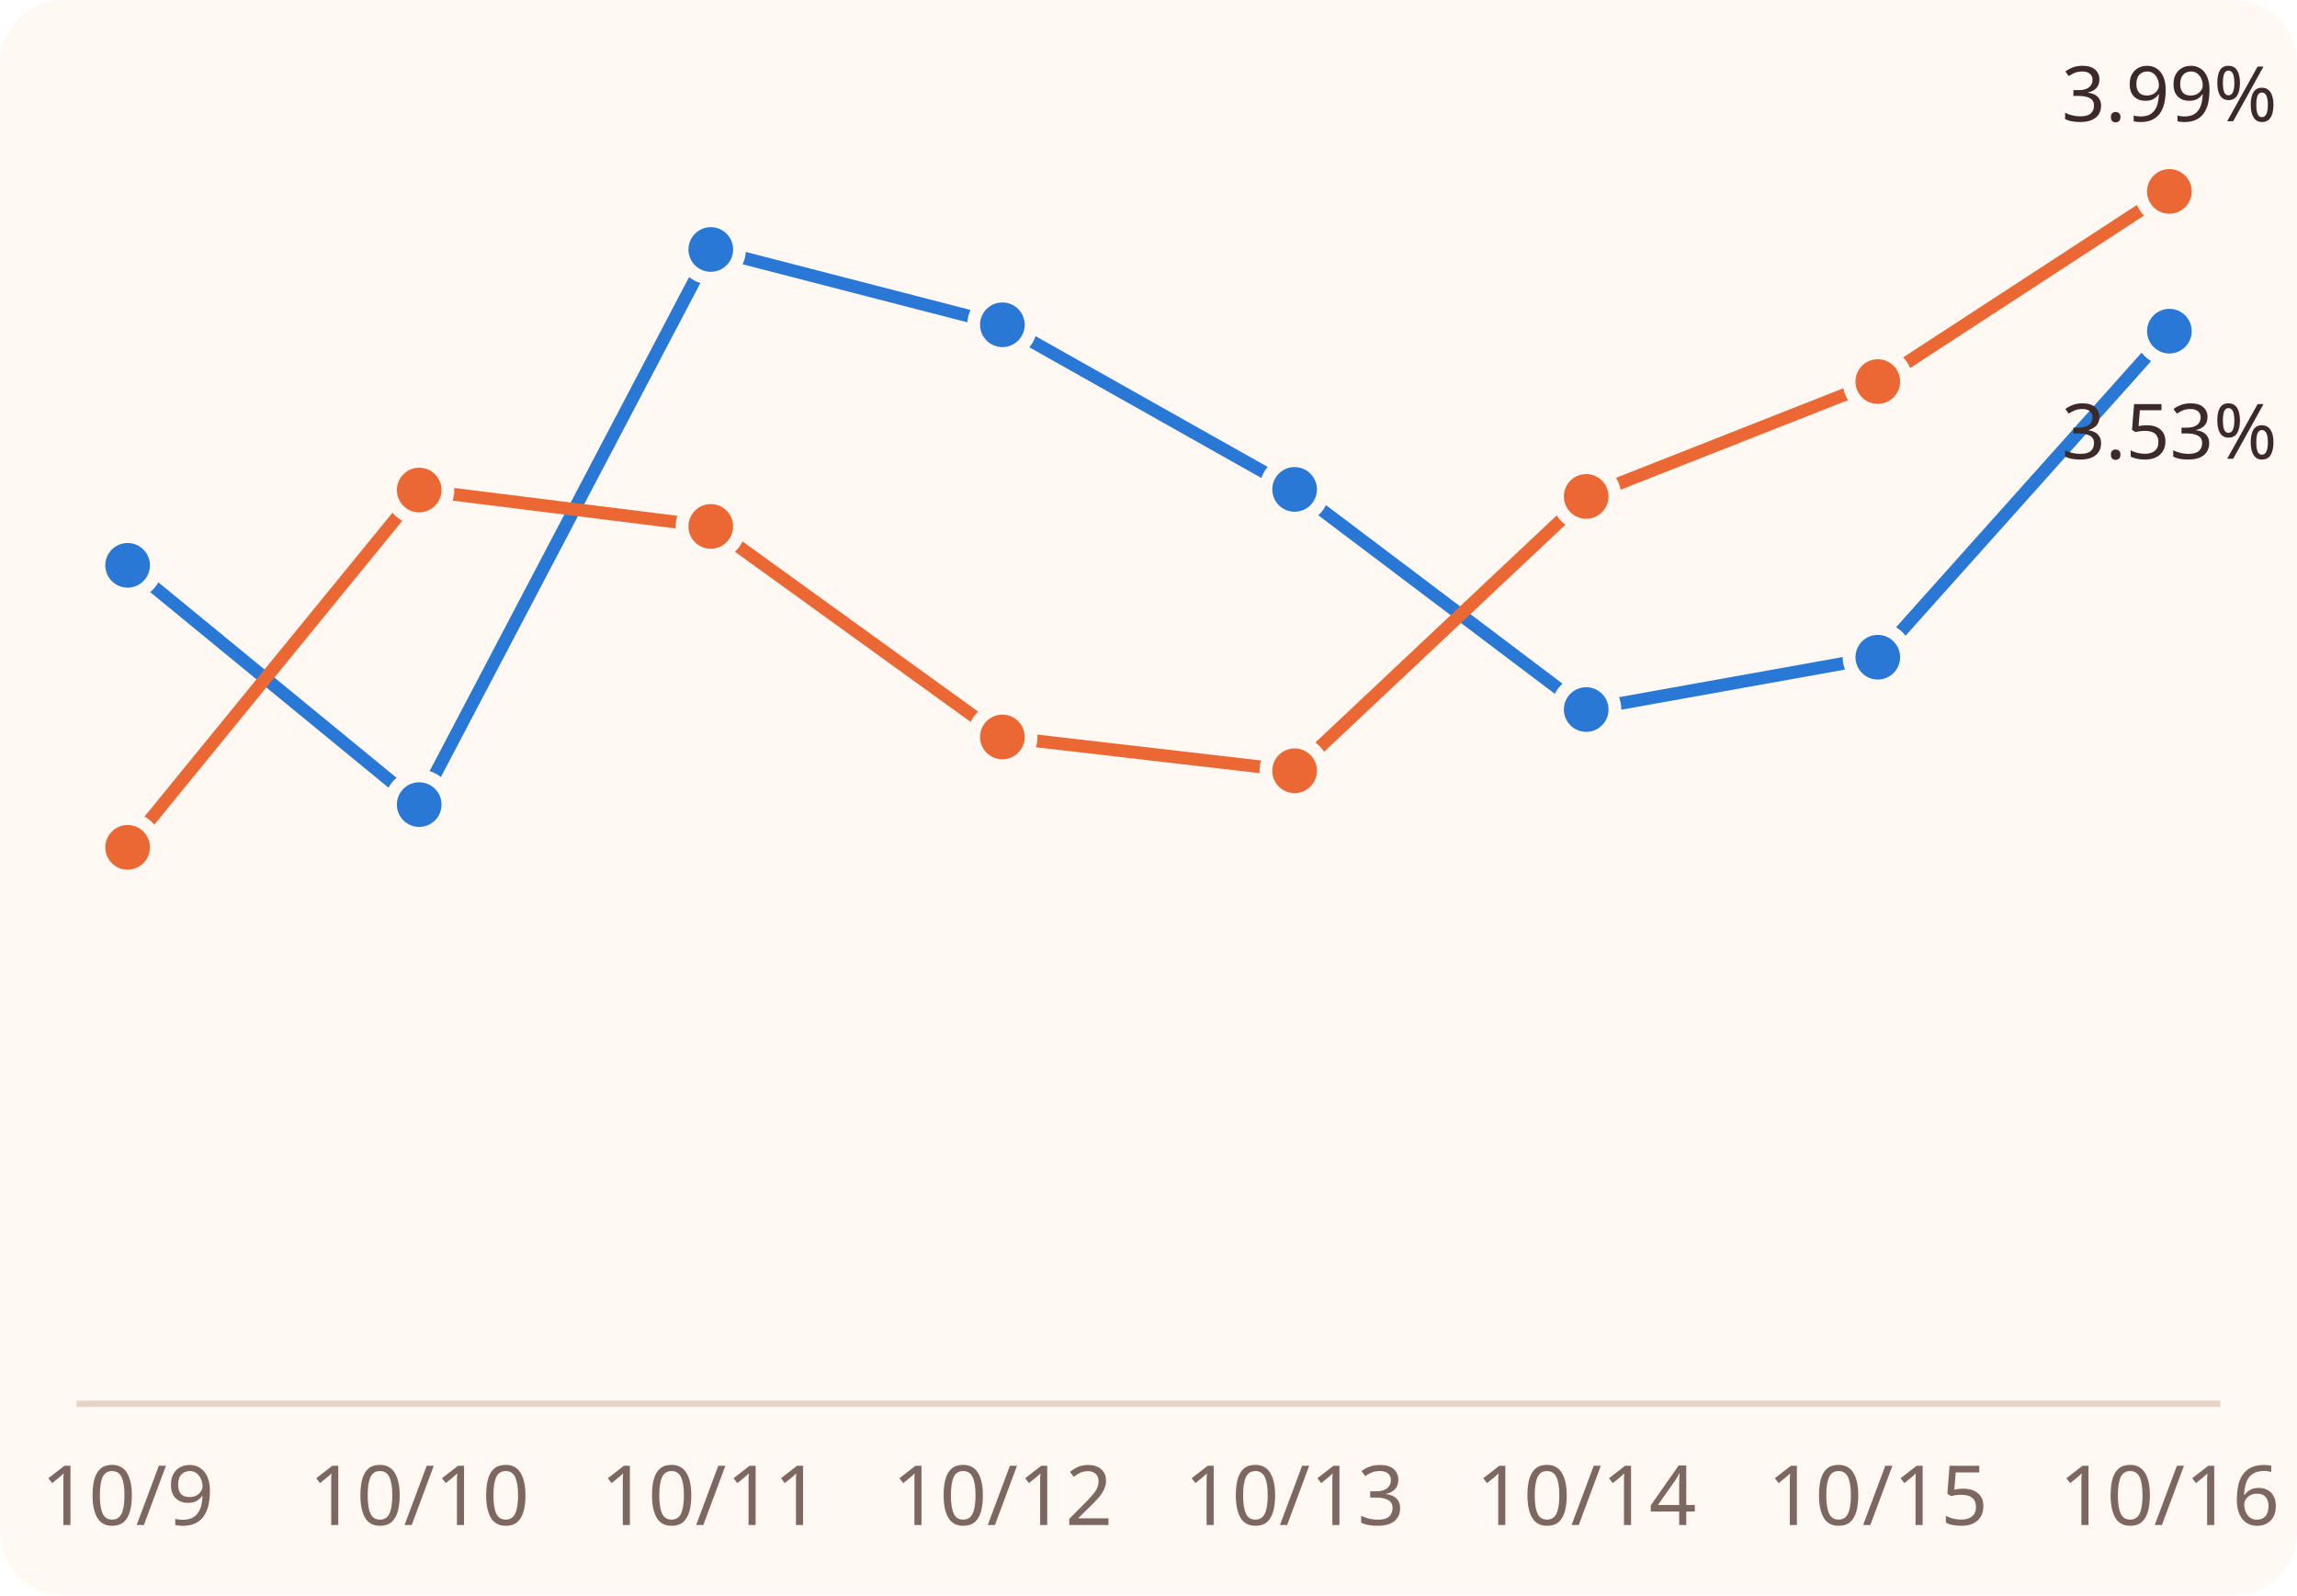
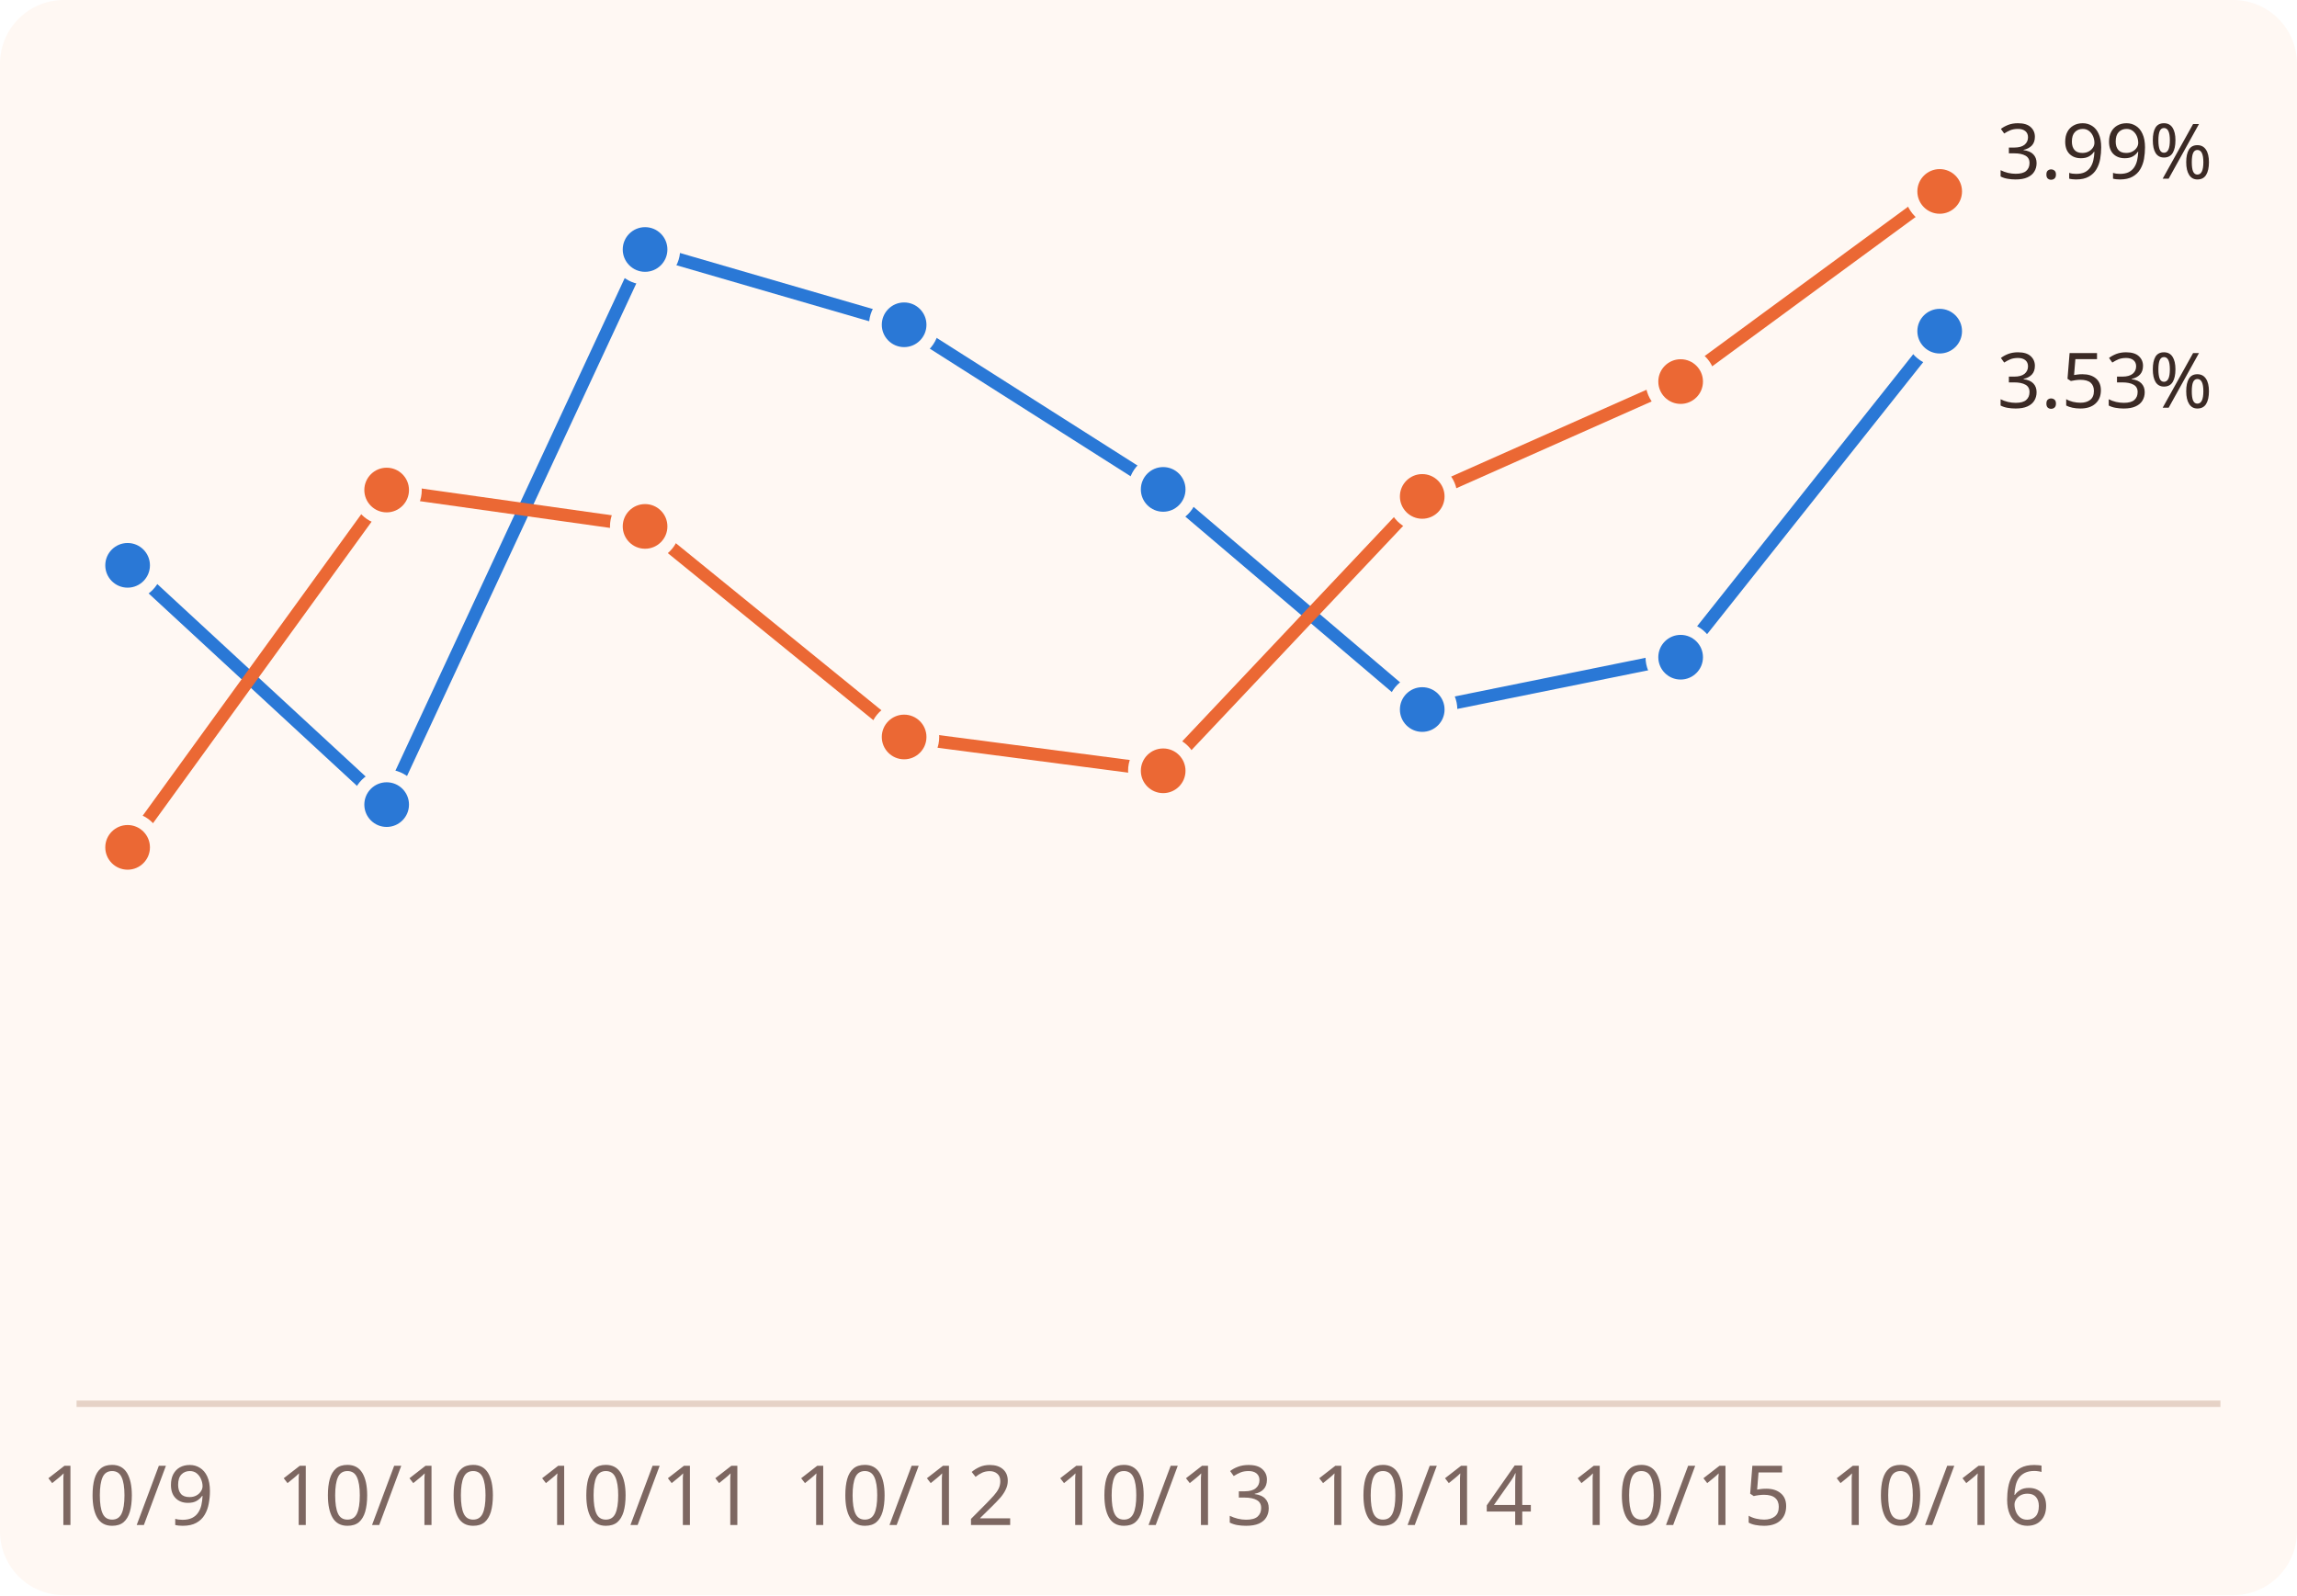
<svg xmlns="http://www.w3.org/2000/svg" class="vz" viewBox="0 0 360 250" role="img">
  <style>
.vz text{font-family:"Noto Sans KR","Apple SD Gothic Neo",sans-serif}
.vz-t{fill:#3B2A25}.vz-s{fill:#7D6761}.vz-g{stroke:#E6D2C6}
.vz-a{fill:#2a78d6}.vz-b{fill:#eb6834}.vz-la{stroke:#2a78d6}.vz-lb{stroke:#eb6834}.vz-ring{stroke:#FFF8F3}
</style>
  <rect width="100%" height="100%" rx="10" fill="#FFF8F3" />
  <line class="vz-g" x1="12" x2="348" y1="220" y2="220" />
  <text class="vz-s" x="20.0" y="239.0" text-anchor="middle" font-size="13">10/9</text>
-   <text class="vz-s" x="65.7" y="239.0" text-anchor="middle" font-size="13">10/10</text>
-   <text class="vz-s" x="111.4" y="239.0" text-anchor="middle" font-size="13">10/11</text>
-   <text class="vz-s" x="157.1" y="239.0" text-anchor="middle" font-size="13">10/12</text>
-   <text class="vz-s" x="202.9" y="239.0" text-anchor="middle" font-size="13">10/13</text>
-   <text class="vz-s" x="248.6" y="239.0" text-anchor="middle" font-size="13">10/14</text>
-   <text class="vz-s" x="294.3" y="239.0" text-anchor="middle" font-size="13">10/15</text>
-   <text class="vz-s" x="340.0" y="239.0" text-anchor="middle" font-size="13">10/16</text>
-   <path class="vz-la" d="M20.0,88.6 L65.7,126.1 L111.4,39.1 L157.1,50.9 L202.9,76.7 L248.6,111.2 L294.3,103.0 L340.0,51.9" fill="none" stroke-width="2" stroke-linejoin="round" />
+   <text class="vz-s" x="60.6" y="239.0" text-anchor="middle" font-size="13">10/10</text>
+   <text class="vz-s" x="101.1" y="239.0" text-anchor="middle" font-size="13">10/11</text>
+   <text class="vz-s" x="141.7" y="239.0" text-anchor="middle" font-size="13">10/12</text>
+   <text class="vz-s" x="182.3" y="239.0" text-anchor="middle" font-size="13">10/13</text>
+   <text class="vz-s" x="222.9" y="239.0" text-anchor="middle" font-size="13">10/14</text>
+   <text class="vz-s" x="263.4" y="239.0" text-anchor="middle" font-size="13">10/15</text>
+   <text class="vz-s" x="304.0" y="239.0" text-anchor="middle" font-size="13">10/16</text>
+   <path class="vz-la" d="M20.0,88.6 L60.6,126.1 L101.1,39.1 L141.7,50.9 L182.3,76.7 L222.9,111.2 L263.4,103.0 L304.0,51.9" fill="none" stroke-width="2" stroke-linejoin="round" />
  <circle class="vz-a vz-ring" cx="20.0" cy="88.6" r="4.5" stroke-width="2" />
-   <circle class="vz-a vz-ring" cx="65.7" cy="126.1" r="4.5" stroke-width="2" />
-   <circle class="vz-a vz-ring" cx="111.4" cy="39.1" r="4.5" stroke-width="2" />
-   <circle class="vz-a vz-ring" cx="157.1" cy="50.9" r="4.5" stroke-width="2" />
-   <circle class="vz-a vz-ring" cx="202.9" cy="76.7" r="4.5" stroke-width="2" />
-   <circle class="vz-a vz-ring" cx="248.6" cy="111.2" r="4.5" stroke-width="2" />
-   <circle class="vz-a vz-ring" cx="294.3" cy="103.0" r="4.5" stroke-width="2" />
-   <circle class="vz-a vz-ring" cx="340.0" cy="51.9" r="4.5" stroke-width="2" />
-   <text class="vz-t" x="340.0" y="71.9" text-anchor="middle" font-size="12">3.53%</text>
-   <path class="vz-lb" d="M20.0,132.8 L65.7,76.8 L111.4,82.5 L157.1,115.5 L202.9,120.8 L248.6,77.8 L294.3,59.8 L340.0,30.0" fill="none" stroke-width="2" stroke-linejoin="round" />
+   <circle class="vz-a vz-ring" cx="60.6" cy="126.1" r="4.5" stroke-width="2" />
+   <circle class="vz-a vz-ring" cx="101.1" cy="39.1" r="4.5" stroke-width="2" />
+   <circle class="vz-a vz-ring" cx="141.7" cy="50.9" r="4.5" stroke-width="2" />
+   <circle class="vz-a vz-ring" cx="182.3" cy="76.7" r="4.5" stroke-width="2" />
+   <circle class="vz-a vz-ring" cx="222.9" cy="111.2" r="4.5" stroke-width="2" />
+   <circle class="vz-a vz-ring" cx="263.4" cy="103.0" r="4.5" stroke-width="2" />
+   <circle class="vz-a vz-ring" cx="304.0" cy="51.9" r="4.5" stroke-width="2" />
+   <text class="vz-t" x="313.0" y="63.9" text-anchor="start" font-size="12">3.53%</text>
+   <path class="vz-lb" d="M20.0,132.8 L60.6,76.8 L101.1,82.5 L141.7,115.5 L182.3,120.8 L222.9,77.8 L263.4,59.8 L304.0,30.0" fill="none" stroke-width="2" stroke-linejoin="round" />
  <circle class="vz-b vz-ring" cx="20.0" cy="132.8" r="4.5" stroke-width="2" />
-   <circle class="vz-b vz-ring" cx="65.7" cy="76.8" r="4.5" stroke-width="2" />
-   <circle class="vz-b vz-ring" cx="111.4" cy="82.5" r="4.5" stroke-width="2" />
-   <circle class="vz-b vz-ring" cx="157.1" cy="115.5" r="4.5" stroke-width="2" />
-   <circle class="vz-b vz-ring" cx="202.9" cy="120.8" r="4.5" stroke-width="2" />
-   <circle class="vz-b vz-ring" cx="248.6" cy="77.8" r="4.5" stroke-width="2" />
-   <circle class="vz-b vz-ring" cx="294.3" cy="59.8" r="4.5" stroke-width="2" />
-   <circle class="vz-b vz-ring" cx="340.0" cy="30.0" r="4.5" stroke-width="2" />
-   <text class="vz-t" x="340.0" y="19.0" text-anchor="middle" font-size="12">3.99%</text>
+   <circle class="vz-b vz-ring" cx="60.6" cy="76.8" r="4.5" stroke-width="2" />
+   <circle class="vz-b vz-ring" cx="101.1" cy="82.5" r="4.5" stroke-width="2" />
+   <circle class="vz-b vz-ring" cx="141.7" cy="115.5" r="4.5" stroke-width="2" />
+   <circle class="vz-b vz-ring" cx="182.3" cy="120.8" r="4.5" stroke-width="2" />
+   <circle class="vz-b vz-ring" cx="222.9" cy="77.8" r="4.5" stroke-width="2" />
+   <circle class="vz-b vz-ring" cx="263.4" cy="59.8" r="4.5" stroke-width="2" />
+   <circle class="vz-b vz-ring" cx="304.0" cy="30.0" r="4.5" stroke-width="2" />
+   <text class="vz-t" x="313.0" y="28.0" text-anchor="start" font-size="12">3.99%</text>
</svg>
